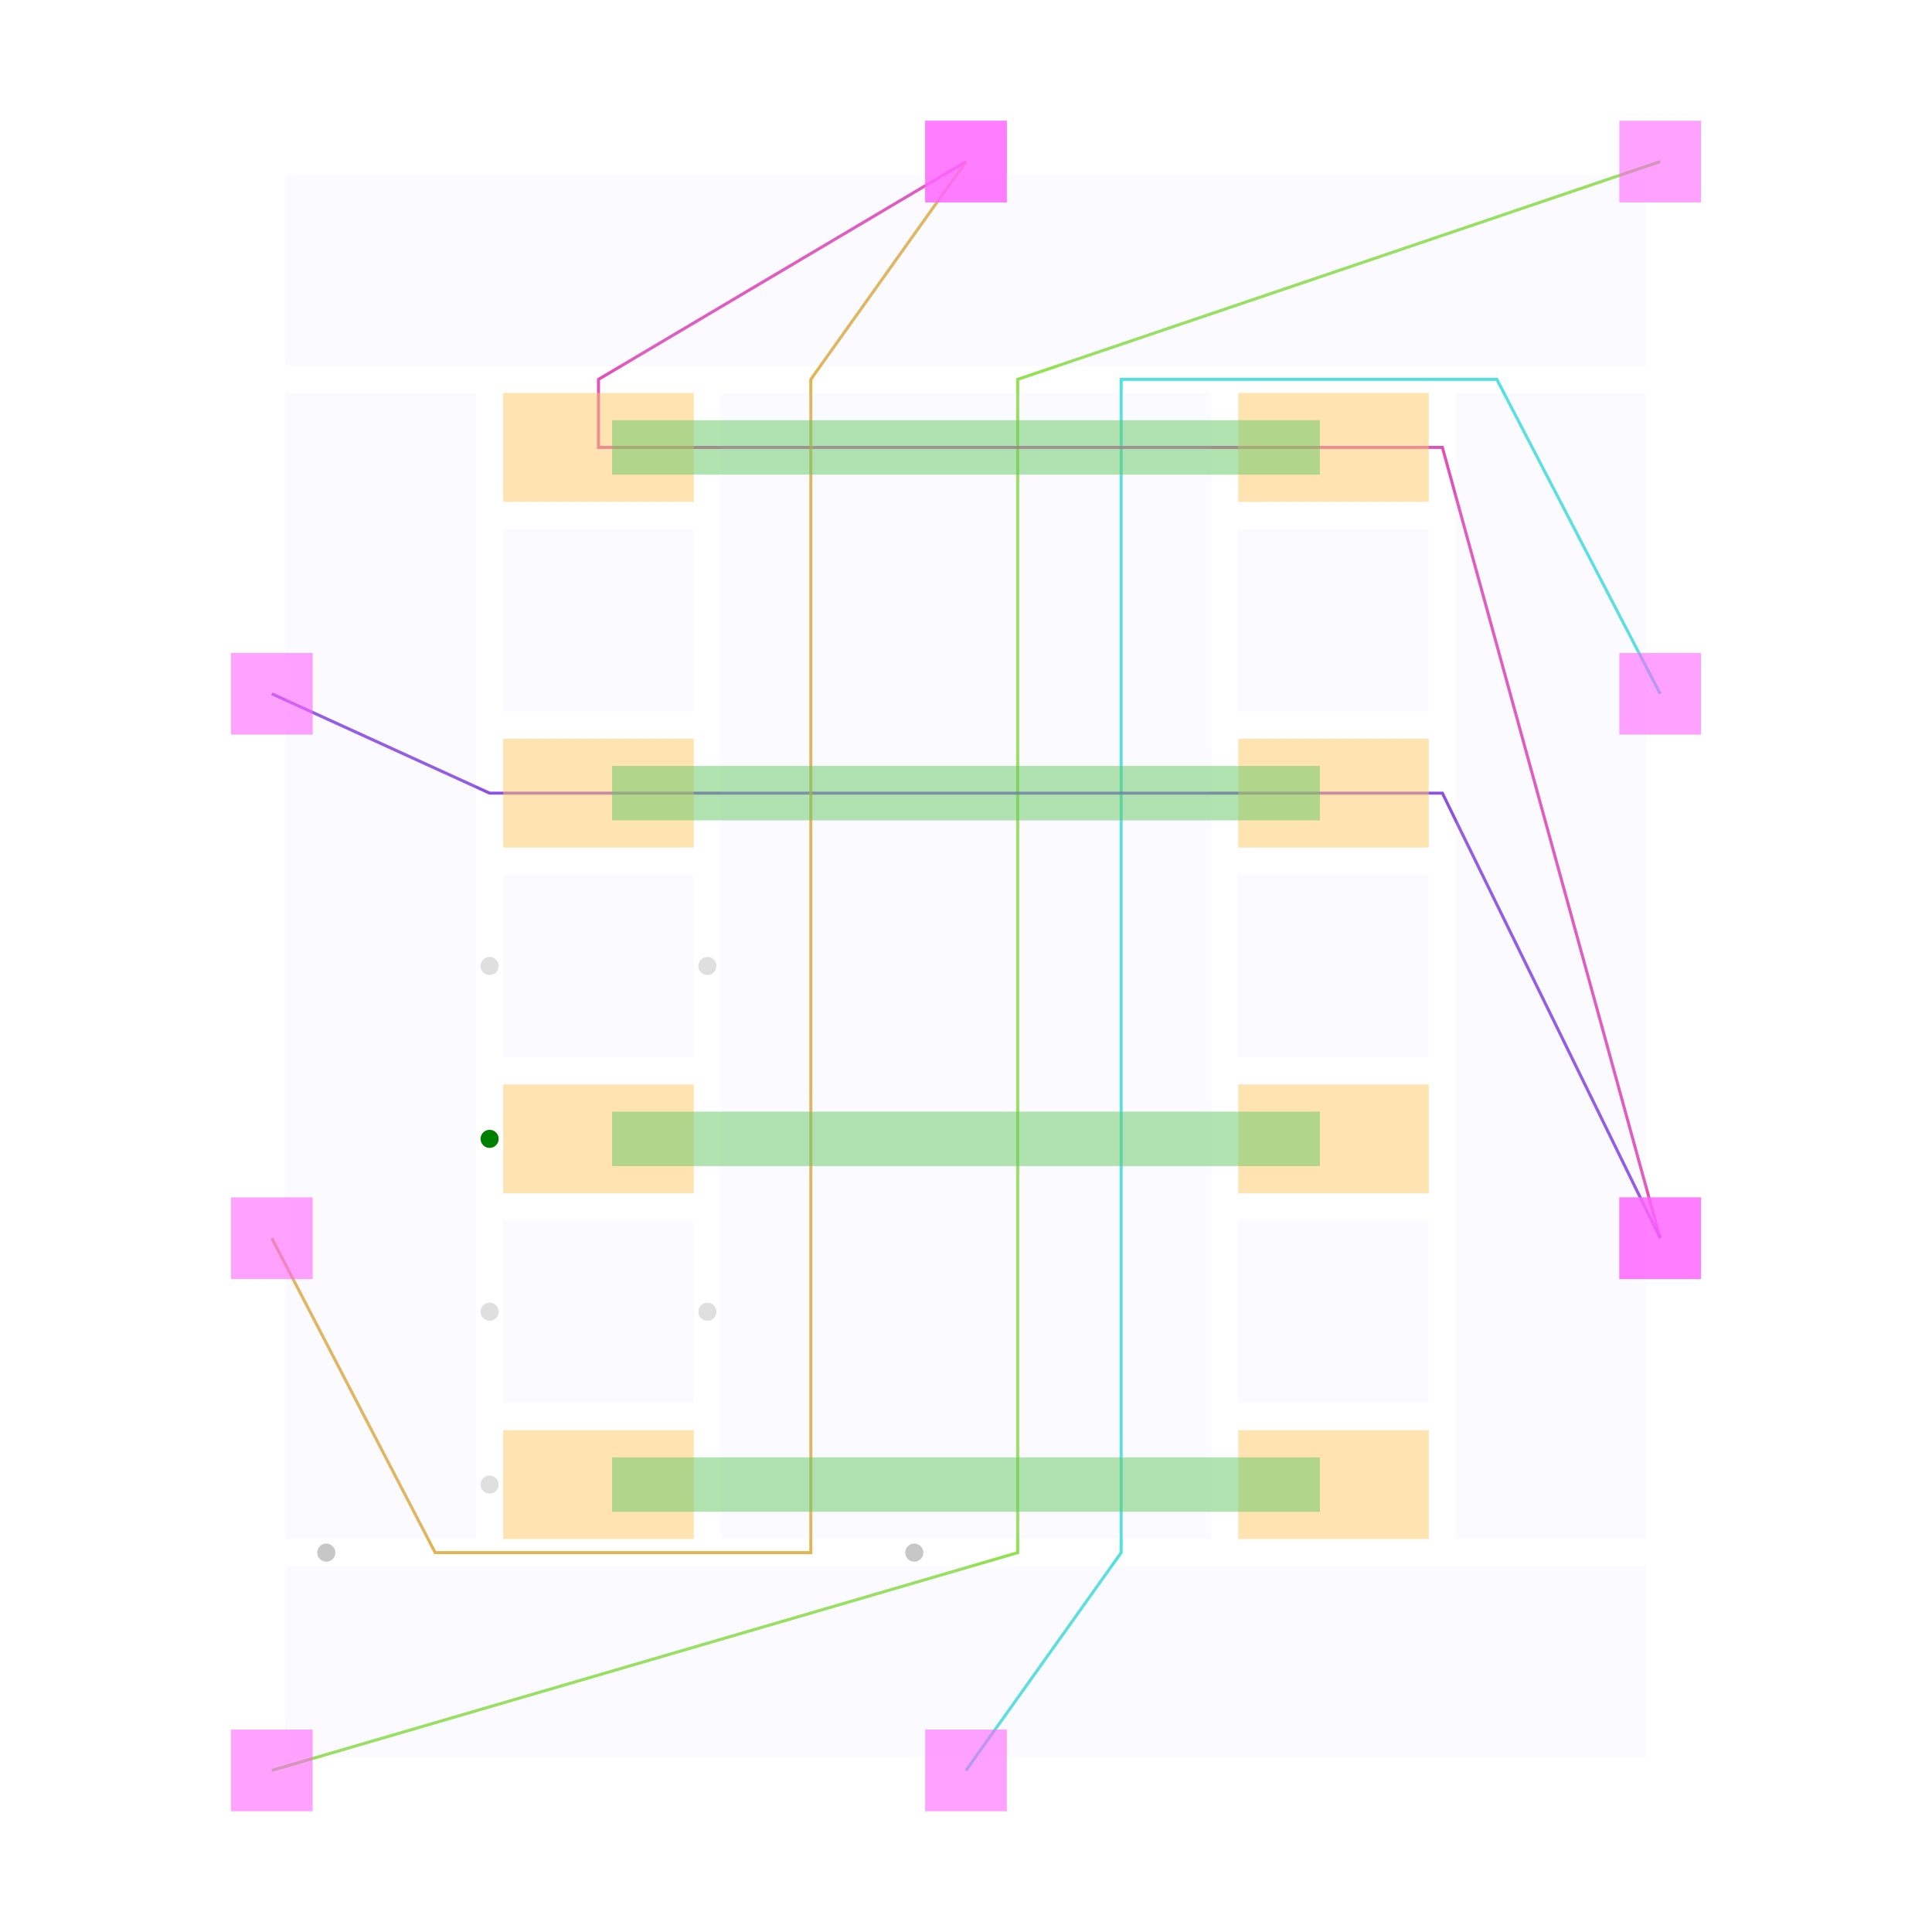
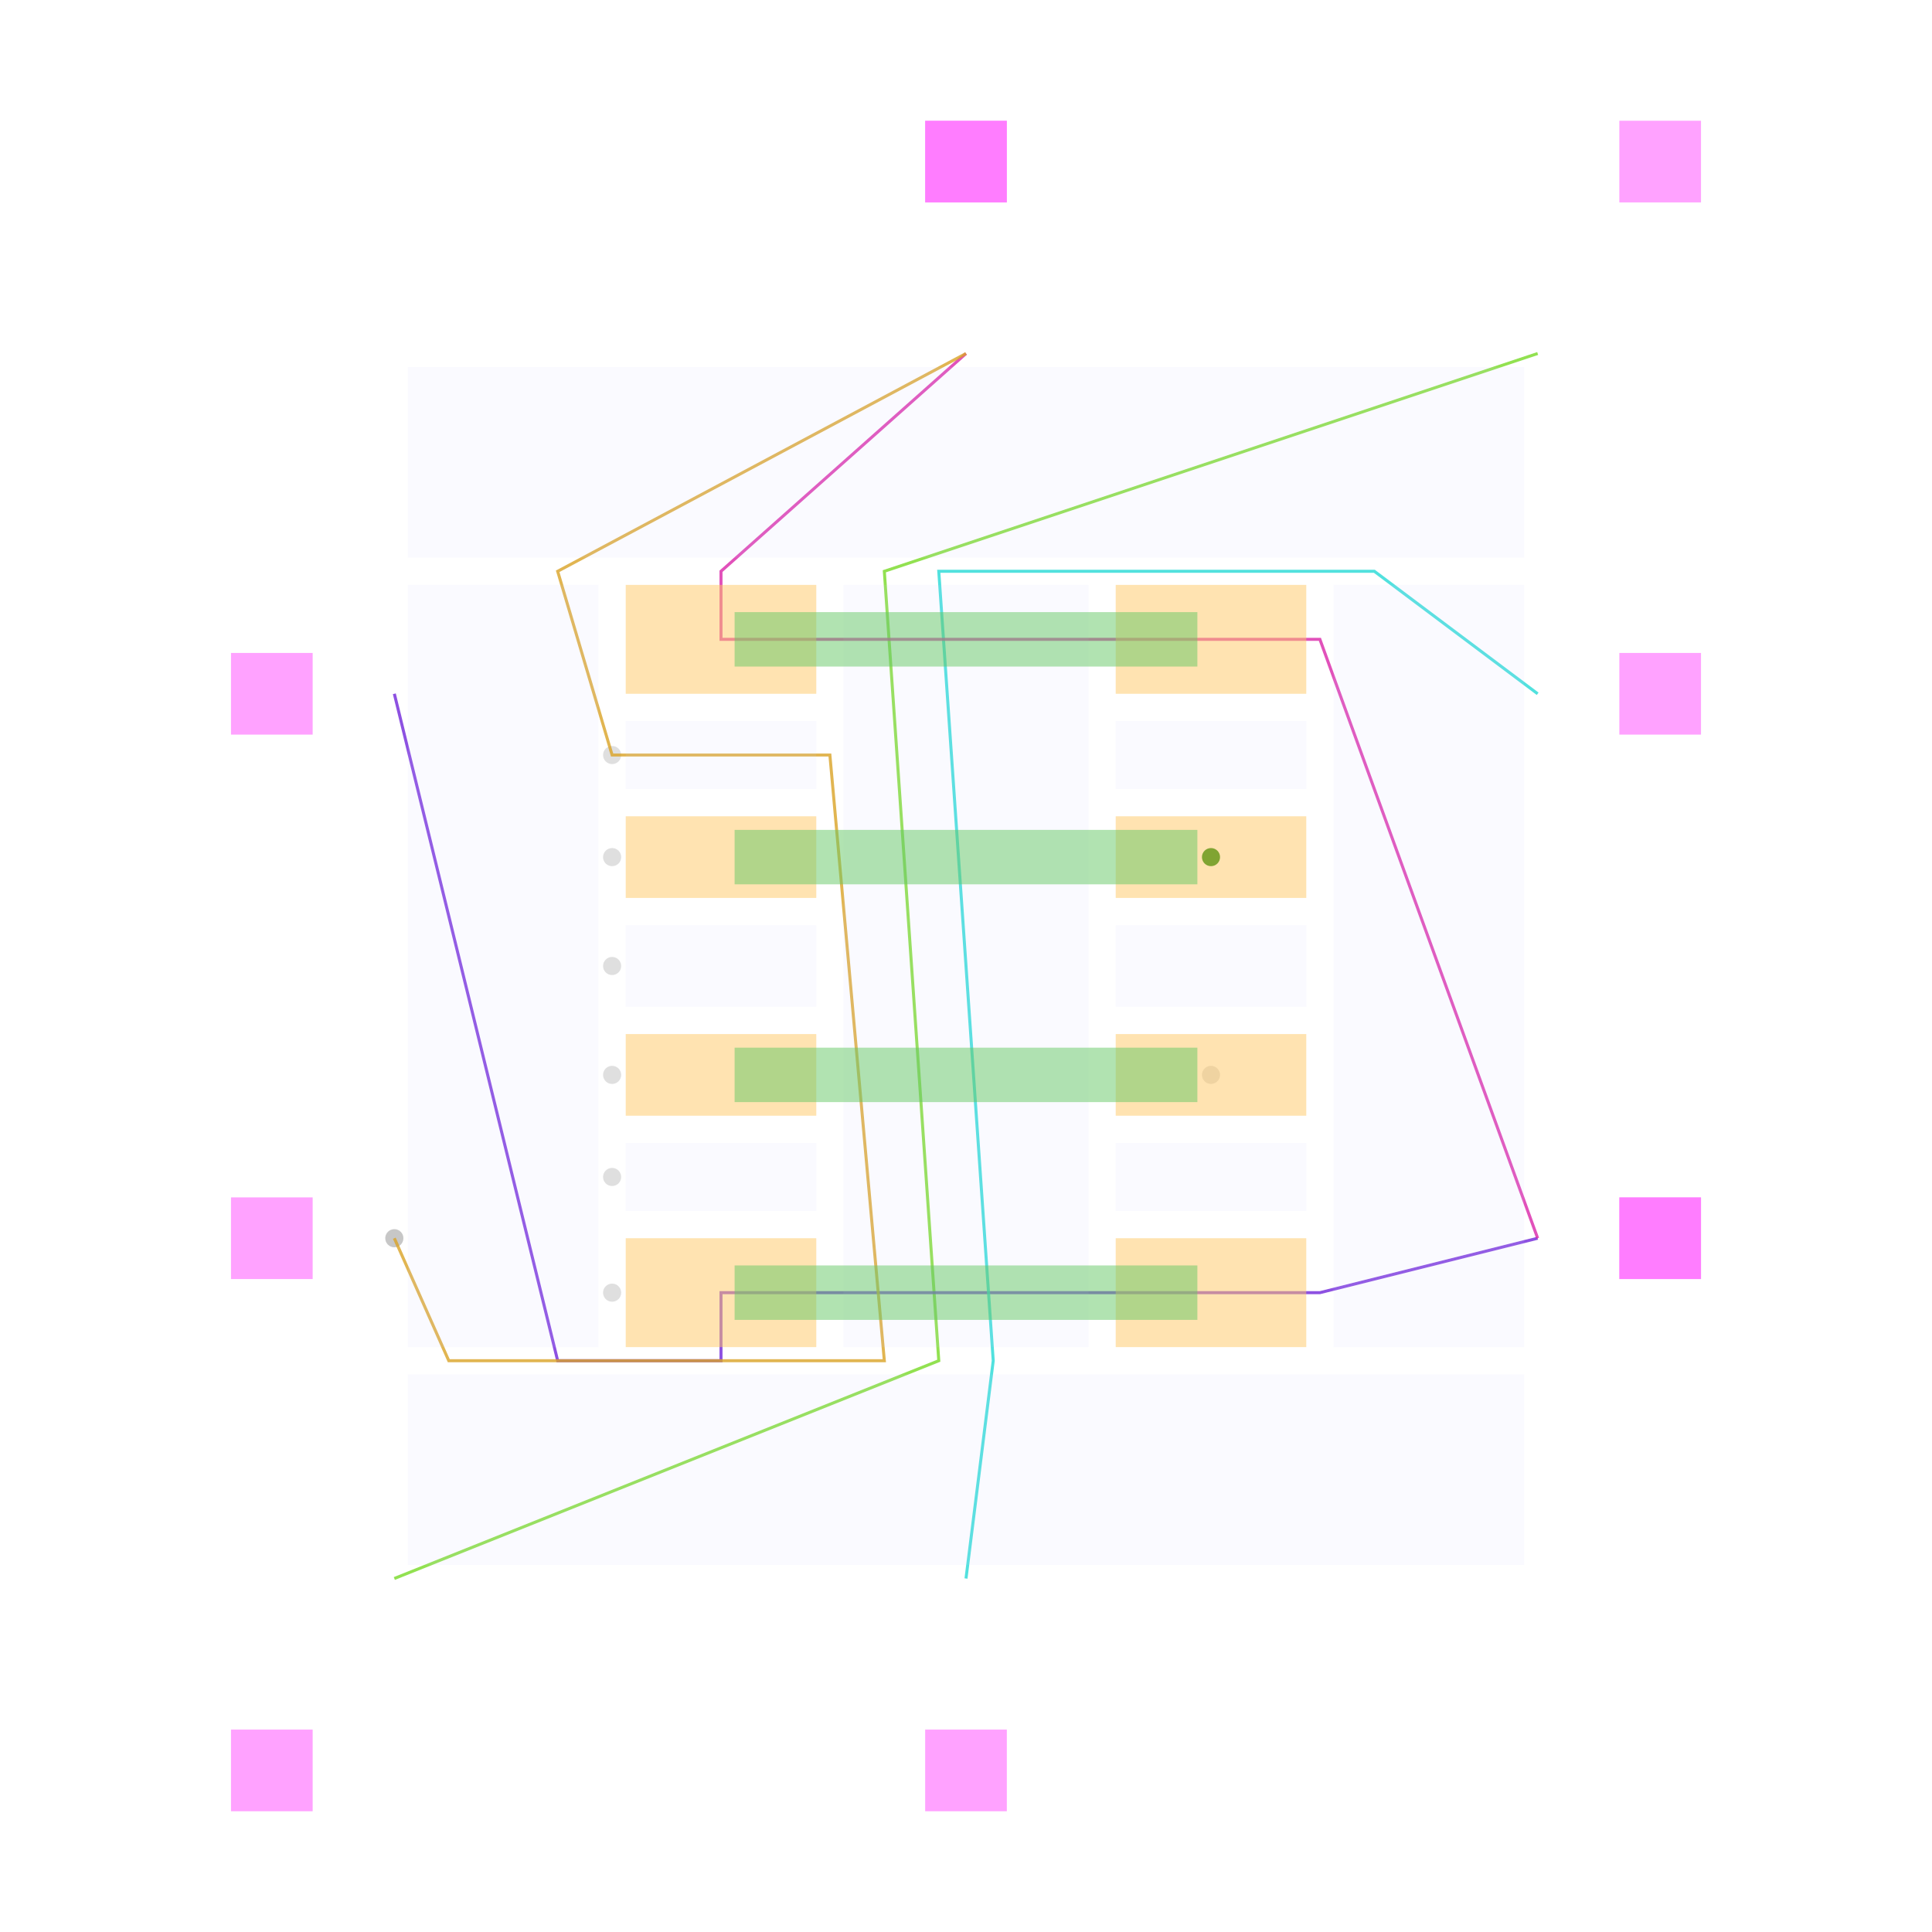
<svg xmlns="http://www.w3.org/2000/svg" width="640" height="640" viewBox="0 0 640 640">
  <rect width="100%" height="100%" fill="white" />
  <g>
-     <circle data-type="point" data-label="cell_0_0:L-P3 g: 0.00 h: 1.00 f: 0.43" data-x="-1.75" data-y="-0.635" cx="162.19" cy="377.262" r="3" fill="green" />
+     <circle data-type="point" data-label="cell_0_0:TJ3-P6 g: 0.07 h: 3.00 f: 1.72" data-x="0.9" data-y="0.4" cx="401.159" cy="283.929" r="3" fill="green" />
  </g>
  <g>
-     <circle data-type="point" data-label="cell_0_0:L-P4 g: 0.00 h: 1.00 f: 0.43" data-x="-1.75" data-y="-1.9050000000000002" cx="162.19" cy="491.787" r="3" fill="rgba(128, 128, 128, 0.25)" />
+     <circle data-type="point" data-label="cell_0_0:TJ2-P7 g: 0.07 h: 3.00 f: 1.72" data-x="0.9" data-y="-0.4" cx="401.159" cy="356.071" r="3" fill="rgba(128, 128, 128, 0.25)" />
  </g>
  <g>
-     <circle data-type="point" data-label="cell_0_0:L-BP23 g: 0.00 h: 1.00 f: 0.43" data-x="-1.75" data-y="0" cx="162.19" cy="320" r="3" fill="rgba(128, 128, 128, 0.25)" />
+     <circle data-type="point" data-label="conn:B:end-port g: 4.21 h: 0.00 f: 4.21" data-x="-2.1" data-y="-1" cx="130.628" cy="410.177" r="3" fill="rgba(128, 128, 128, 0.25)" />
  </g>
  <g>
-     <circle data-type="point" data-label="cell_0_0:L-BP34 g: 0.00 h: 1.00 f: 0.43" data-x="-1.75" data-y="-1.27" cx="162.19" cy="434.525" r="3" fill="rgba(128, 128, 128, 0.25)" />
+     <circle data-type="point" data-label="conn:B:end-port g: 4.21 h: 0.00 f: 4.21" data-x="-2.1" data-y="-1" cx="130.628" cy="410.177" r="3" fill="rgba(128, 128, 128, 0.25)" />
  </g>
  <g>
-     <circle data-type="point" data-label="cell_0_0:B-L:0 g: 0.13 h: 1.00 f: 0.56" data-x="-2.3499999999999996" data-y="-2.1550000000000002" cx="108.084" cy="514.332" r="3" fill="rgba(128, 128, 128, 0.25)" />
+     <circle data-type="point" data-label="cell_0_0:L-P2 g: 4.18 h: 1.00 f: 4.73" data-x="-1.3" data-y="-0.4" cx="202.77" cy="356.071" r="3" fill="rgba(128, 128, 128, 0.25)" />
  </g>
  <g>
-     <circle data-type="point" data-label="cell_0_0:B-L:0 g: 0.13 h: 1.00 f: 0.56" data-x="-2.3499999999999996" data-y="-2.1550000000000002" cx="108.084" cy="514.332" r="3" fill="rgba(128, 128, 128, 0.25)" />
+     <circle data-type="point" data-label="cell_0_0:L-P1 g: 4.18 h: 1.00 f: 4.73" data-x="-1.3" data-y="-1.2" cx="202.77" cy="428.213" r="3" fill="rgba(128, 128, 128, 0.25)" />
  </g>
  <g>
-     <circle data-type="point" data-label="cell_0_0:B-UJ2 g: 0.00 h: 2.00 f: 0.86" data-x="-0.19000000000000006" data-y="-2.1550000000000002" cx="302.866" cy="514.332" r="3" fill="rgba(128, 128, 128, 0.25)" />
+     <circle data-type="point" data-label="cell_0_0:L-P3 g: 4.18 h: 1.00 f: 4.73" data-x="-1.3" data-y="0.4" cx="202.77" cy="283.929" r="3" fill="rgba(128, 128, 128, 0.25)" />
  </g>
  <g>
-     <circle data-type="point" data-label="cell_0_0:UJ-LBP34 g: 0.00 h: 2.00 f: 0.86" data-x="-0.9500000000000001" data-y="-1.27" cx="234.332" cy="434.525" r="3" fill="rgba(128, 128, 128, 0.25)" />
+     <circle data-type="point" data-label="cell_0_0:L-BP12 g: 4.18 h: 1.00 f: 4.73" data-x="-1.3" data-y="-0.775" cx="202.77" cy="389.887" r="3" fill="rgba(128, 128, 128, 0.25)" />
  </g>
  <g>
-     <circle data-type="point" data-label="cell_0_0:B-UJ2 g: 0.00 h: 2.00 f: 0.86" data-x="-0.19000000000000006" data-y="-2.1550000000000002" cx="302.866" cy="514.332" r="3" fill="rgba(128, 128, 128, 0.25)" />
+     <circle data-type="point" data-label="cell_0_0:L-BP23 g: 4.18 h: 1.00 f: 4.73" data-x="-1.3" data-y="0" cx="202.77" cy="320" r="3" fill="rgba(128, 128, 128, 0.25)" />
  </g>
  <g>
-     <circle data-type="point" data-label="cell_0_0:UJ-LBP23 g: 0.00 h: 2.00 f: 0.86" data-x="-0.9500000000000001" data-y="0" cx="234.332" cy="320" r="3" fill="rgba(128, 128, 128, 0.25)" />
+     <circle data-type="point" data-label="cell_0_0:L-BP34 g: 4.18 h: 1.00 f: 4.73" data-x="-1.3" data-y="0.775" cx="202.77" cy="250.113" r="3" fill="rgba(128, 128, 128, 0.25)" />
  </g>
  <g>
-     <polyline data-points="-2.55,-2.955 0.19000000000000006,-2.1550000000000002 0.19000000000000006,2.1550000000000002 2.55,2.955" data-type="line" data-label="" points="90.048,586.473 337.134,514.332 337.134,125.668 549.952,53.527" fill="none" stroke="hsla(93, 70%, 50%, 0.8)" stroke-width="1px" />
+     <polyline data-points="-2.1,-2.25 -0.09999999999999998,-1.45 -0.3,1.45 2.1,2.25" data-type="line" data-label="" points="130.628,522.899 310.982,450.757 292.947,189.243 509.372,117.101" fill="none" stroke="hsla(93, 70%, 50%, 0.8)" stroke-width="1px" />
  </g>
  <g>
-     <polyline data-points="0,-2.955 0.57,-2.1550000000000002 0.57,2.1550000000000002 1.95,2.1550000000000002 2.55,1" data-type="line" data-label="" points="320,586.473 371.401,514.332 371.401,125.668 495.845,125.668 549.952,229.823" fill="none" stroke="hsla(179, 70%, 50%, 0.8)" stroke-width="1px" />
+     <polyline data-points="-2.1,1 -1.5,-1.45 -0.9,-1.45 -0.9,-1.2 0.9,-1.2 1.3,-1.2 2.1,-1" data-type="line" data-label="" points="130.628,229.823 184.734,450.757 238.841,450.757 238.841,428.213 401.159,428.213 437.23,428.213 509.372,410.177" fill="none" stroke="hsla(265, 70%, 50%, 0.8)" stroke-width="1px" />
  </g>
  <g>
-     <polyline data-points="2.55,-1 1.75,1.9050000000000002 1.35,1.905 -1.35,1.905 -1.35,2.1550000000000002 0,2.955" data-type="line" data-label="" points="549.952,410.177 477.81,148.213 441.739,148.213 198.261,148.213 198.261,125.668 320,53.527" fill="none" stroke="hsla(316, 70%, 50%, 0.8)" stroke-width="1px" />
+     <polyline data-points="0,-2.25 0.10000000000000009,-1.45 -0.09999999999999998,1.45 1.5,1.45 2.1,1" data-type="line" data-label="" points="320,522.899 329.018,450.757 310.982,189.243 455.266,189.243 509.372,229.823" fill="none" stroke="hsla(179, 70%, 50%, 0.8)" stroke-width="1px" />
  </g>
  <g>
-     <polyline data-points="-2.55,1 -1.75,0.635 -1.35,0.635 1.35,0.635 1.75,0.635 2.55,-1" data-type="line" data-label="" points="90.048,229.823 162.19,262.738 198.261,262.738 441.739,262.738 477.81,262.738 549.952,410.177" fill="none" stroke="hsla(265, 70%, 50%, 0.8)" stroke-width="1px" />
+     <polyline data-points="2.1,-1 1.3,1.2 0.9,1.2 -0.9,1.2 -0.9,1.45 0,2.25" data-type="line" data-label="" points="509.372,410.177 437.23,211.787 401.159,211.787 238.841,211.787 238.841,189.243 320,117.101" fill="none" stroke="hsla(316, 70%, 50%, 0.8)" stroke-width="1px" />
  </g>
  <g>
-     <polyline data-points="0,2.955 -0.5700000000000001,2.1550000000000002 -0.5700000000000001,-2.1550000000000002 -1.95,-2.1550000000000002 -2.55,-1" data-type="line" data-label="" points="320,53.527 268.599,125.668 268.599,514.332 144.155,514.332 90.048,410.177" fill="none" stroke="hsla(42, 70%, 50%, 0.8)" stroke-width="1px" />
+     <polyline data-points="0,2.25 -1.5,1.45 -1.3,0.775 -0.5,0.775 -0.3,-1.45 -1.9000000000000001,-1.45 -2.1,-1" data-type="line" data-label="" points="320,117.101 184.734,189.243 202.77,250.113 274.911,250.113 292.947,450.757 148.663,450.757 130.628,410.177" fill="none" stroke="hsla(42, 70%, 50%, 0.8)" stroke-width="1px" />
  </g>
  <g>
-     <rect data-type="rect" data-label="" data-x="-1.35" data-y="1.9050000000000002" x="166.699" y="130.177" width="63.124" height="36.071" fill="rgba(255, 200, 100, 0.5)" stroke="black" stroke-width="0.011" />
+     <rect data-type="rect" data-label="" data-x="-0.9" data-y="-1.2" x="207.279" y="410.177" width="63.124" height="36.071" fill="rgba(255, 200, 100, 0.5)" stroke="black" stroke-width="0.011" />
  </g>
  <g>
-     <rect data-type="rect" data-label="" data-x="-1.35" data-y="0.635" x="166.699" y="244.702" width="63.124" height="36.071" fill="rgba(255, 200, 100, 0.5)" stroke="black" stroke-width="0.011" />
+     <rect data-type="rect" data-label="" data-x="-0.9" data-y="-0.4" x="207.279" y="342.544" width="63.124" height="27.053" fill="rgba(255, 200, 100, 0.5)" stroke="black" stroke-width="0.011" />
  </g>
  <g>
-     <rect data-type="rect" data-label="" data-x="-1.35" data-y="-0.635" x="166.699" y="359.227" width="63.124" height="36.071" fill="rgba(255, 200, 100, 0.5)" stroke="black" stroke-width="0.011" />
+     <rect data-type="rect" data-label="" data-x="-0.9" data-y="0.4" x="207.279" y="270.403" width="63.124" height="27.053" fill="rgba(255, 200, 100, 0.5)" stroke="black" stroke-width="0.011" />
  </g>
  <g>
-     <rect data-type="rect" data-label="" data-x="-1.35" data-y="-1.9050000000000002" x="166.699" y="473.752" width="63.124" height="36.071" fill="rgba(255, 200, 100, 0.5)" stroke="black" stroke-width="0.011" />
+     <rect data-type="rect" data-label="" data-x="-0.9" data-y="1.2" x="207.279" y="193.752" width="63.124" height="36.071" fill="rgba(255, 200, 100, 0.5)" stroke="black" stroke-width="0.011" />
  </g>
  <g>
-     <rect data-type="rect" data-label="" data-x="1.35" data-y="-1.9050000000000002" x="410.177" y="473.752" width="63.124" height="36.071" fill="rgba(255, 200, 100, 0.5)" stroke="black" stroke-width="0.011" />
+     <rect data-type="rect" data-label="" data-x="0.9" data-y="1.2" x="369.597" y="193.752" width="63.124" height="36.071" fill="rgba(255, 200, 100, 0.5)" stroke="black" stroke-width="0.011" />
  </g>
  <g>
-     <rect data-type="rect" data-label="" data-x="1.35" data-y="-0.635" x="410.177" y="359.227" width="63.124" height="36.071" fill="rgba(255, 200, 100, 0.5)" stroke="black" stroke-width="0.011" />
+     <rect data-type="rect" data-label="" data-x="0.9" data-y="0.4" x="369.597" y="270.403" width="63.124" height="27.053" fill="rgba(255, 200, 100, 0.5)" stroke="black" stroke-width="0.011" />
  </g>
  <g>
-     <rect data-type="rect" data-label="" data-x="1.35" data-y="0.635" x="410.177" y="244.702" width="63.124" height="36.071" fill="rgba(255, 200, 100, 0.5)" stroke="black" stroke-width="0.011" />
+     <rect data-type="rect" data-label="" data-x="0.9" data-y="-0.4" x="369.597" y="342.544" width="63.124" height="27.053" fill="rgba(255, 200, 100, 0.5)" stroke="black" stroke-width="0.011" />
  </g>
  <g>
-     <rect data-type="rect" data-label="" data-x="1.35" data-y="1.9050000000000002" x="410.177" y="130.177" width="63.124" height="36.071" fill="rgba(255, 200, 100, 0.5)" stroke="black" stroke-width="0.011" />
+     <rect data-type="rect" data-label="" data-x="0.9" data-y="-1.2" x="369.597" y="410.177" width="63.124" height="36.071" fill="rgba(255, 200, 100, 0.5)" stroke="black" stroke-width="0.011" />
  </g>
  <g>
-     <rect data-type="rect" data-label="" data-x="0" data-y="0" x="238.841" y="130.177" width="162.319" height="379.646" fill="rgba(200, 200, 255, 0.1)" stroke="black" stroke-width="0.011" />
+     <rect data-type="rect" data-label="" data-x="0" data-y="0" x="279.42" y="193.752" width="81.159" height="252.496" fill="rgba(200, 200, 255, 0.1)" stroke="black" stroke-width="0.011" />
  </g>
  <g>
-     <rect data-type="rect" data-label="" data-x="0" data-y="1.9050000000000002" x="202.77" y="139.195" width="234.461" height="18.035" fill="rgba(100, 200, 100, 0.5)" stroke="black" stroke-width="0.011" />
+     <rect data-type="rect" data-label="" data-x="0" data-y="-1.2" x="243.349" y="419.195" width="153.301" height="18.035" fill="rgba(100, 200, 100, 0.5)" stroke="black" stroke-width="0.011" />
  </g>
  <g>
-     <rect data-type="rect" data-label="" data-x="0" data-y="0.635" x="202.77" y="253.72" width="234.461" height="18.035" fill="rgba(100, 200, 100, 0.5)" stroke="black" stroke-width="0.011" />
+     <rect data-type="rect" data-label="" data-x="0" data-y="-0.4" x="243.349" y="347.053" width="153.301" height="18.035" fill="rgba(100, 200, 100, 0.5)" stroke="black" stroke-width="0.011" />
  </g>
  <g>
-     <rect data-type="rect" data-label="" data-x="0" data-y="-0.635" x="202.77" y="368.245" width="234.461" height="18.035" fill="rgba(100, 200, 100, 0.5)" stroke="black" stroke-width="0.011" />
+     <rect data-type="rect" data-label="" data-x="0" data-y="0.4" x="243.349" y="274.911" width="153.301" height="18.035" fill="rgba(100, 200, 100, 0.5)" stroke="black" stroke-width="0.011" />
  </g>
  <g>
-     <rect data-type="rect" data-label="" data-x="0" data-y="-1.9050000000000002" x="202.77" y="482.77" width="234.461" height="18.035" fill="rgba(100, 200, 100, 0.5)" stroke="black" stroke-width="0.011" />
+     <rect data-type="rect" data-label="" data-x="0" data-y="1.2" x="243.349" y="202.77" width="153.301" height="18.035" fill="rgba(100, 200, 100, 0.5)" stroke="black" stroke-width="0.011" />
  </g>
  <g>
-     <rect data-type="rect" data-label="" data-x="-1.35" data-y="1.27" x="166.699" y="175.266" width="63.124" height="60.419" fill="rgba(200, 200, 255, 0.1)" stroke="black" stroke-width="0.011" />
+     <rect data-type="rect" data-label="" data-x="-0.9" data-y="-0.775" x="207.279" y="378.615" width="63.124" height="22.544" fill="rgba(200, 200, 255, 0.1)" stroke="black" stroke-width="0.011" />
  </g>
  <g>
-     <rect data-type="rect" data-label="" data-x="-1.35" data-y="0" x="166.699" y="289.791" width="63.124" height="60.419" fill="rgba(200, 200, 255, 0.1)" stroke="black" stroke-width="0.011" />
+     <rect data-type="rect" data-label="" data-x="-0.9" data-y="0" x="207.279" y="306.473" width="63.124" height="27.053" fill="rgba(200, 200, 255, 0.1)" stroke="black" stroke-width="0.011" />
  </g>
  <g>
-     <rect data-type="rect" data-label="" data-x="-1.35" data-y="-1.27" x="166.699" y="404.316" width="63.124" height="60.419" fill="rgba(200, 200, 255, 0.1)" stroke="black" stroke-width="0.011" />
+     <rect data-type="rect" data-label="" data-x="-0.9" data-y="0.775" x="207.279" y="238.841" width="63.124" height="22.544" fill="rgba(200, 200, 255, 0.1)" stroke="black" stroke-width="0.011" />
  </g>
  <g>
-     <rect data-type="rect" data-label="" data-x="1.35" data-y="1.27" x="410.177" y="175.266" width="63.124" height="60.419" fill="rgba(200, 200, 255, 0.1)" stroke="black" stroke-width="0.011" />
+     <rect data-type="rect" data-label="" data-x="0.9" data-y="-0.775" x="369.597" y="378.615" width="63.124" height="22.544" fill="rgba(200, 200, 255, 0.1)" stroke="black" stroke-width="0.011" />
  </g>
  <g>
-     <rect data-type="rect" data-label="" data-x="1.35" data-y="0" x="410.177" y="289.791" width="63.124" height="60.419" fill="rgba(200, 200, 255, 0.1)" stroke="black" stroke-width="0.011" />
+     <rect data-type="rect" data-label="" data-x="0.9" data-y="0" x="369.597" y="306.473" width="63.124" height="27.053" fill="rgba(200, 200, 255, 0.1)" stroke="black" stroke-width="0.011" />
  </g>
  <g>
-     <rect data-type="rect" data-label="" data-x="1.35" data-y="-1.27" x="410.177" y="404.316" width="63.124" height="60.419" fill="rgba(200, 200, 255, 0.1)" stroke="black" stroke-width="0.011" />
+     <rect data-type="rect" data-label="" data-x="0.9" data-y="0.775" x="369.597" y="238.841" width="63.124" height="22.544" fill="rgba(200, 200, 255, 0.1)" stroke="black" stroke-width="0.011" />
  </g>
  <g>
-     <rect data-type="rect" data-label="" data-x="0" data-y="2.555" x="94.557" y="58.035" width="450.886" height="63.124" fill="rgba(200, 200, 255, 0.1)" stroke="black" stroke-width="0.011" />
+     <rect data-type="rect" data-label="" data-x="0" data-y="1.85" x="135.137" y="121.61" width="369.726" height="63.124" fill="rgba(200, 200, 255, 0.1)" stroke="black" stroke-width="0.011" />
  </g>
  <g>
-     <rect data-type="rect" data-label="" data-x="0" data-y="-2.555" x="94.557" y="518.841" width="450.886" height="63.124" fill="rgba(200, 200, 255, 0.1)" stroke="black" stroke-width="0.011" />
+     <rect data-type="rect" data-label="" data-x="0" data-y="-1.85" x="135.137" y="455.266" width="369.726" height="63.124" fill="rgba(200, 200, 255, 0.1)" stroke="black" stroke-width="0.011" />
  </g>
  <g>
-     <rect data-type="rect" data-label="" data-x="-2.15" data-y="0" x="94.557" y="130.177" width="63.124" height="379.646" fill="rgba(200, 200, 255, 0.1)" stroke="black" stroke-width="0.011" />
+     <rect data-type="rect" data-label="" data-x="-1.7000000000000002" data-y="0" x="135.137" y="193.752" width="63.124" height="252.496" fill="rgba(200, 200, 255, 0.1)" stroke="black" stroke-width="0.011" />
  </g>
  <g>
-     <rect data-type="rect" data-label="" data-x="2.15" data-y="0" x="482.319" y="130.177" width="63.124" height="379.646" fill="rgba(200, 200, 255, 0.1)" stroke="black" stroke-width="0.011" />
+     <rect data-type="rect" data-label="" data-x="1.7000000000000002" data-y="0" x="441.739" y="193.752" width="63.124" height="252.496" fill="rgba(200, 200, 255, 0.1)" stroke="black" stroke-width="0.011" />
  </g>
  <g>
    <rect data-type="rect" data-label="" data-x="-2.55" data-y="1" x="76.522" y="216.296" width="27.053" height="27.053" fill="rgba(255, 100, 255, 0.6)" stroke="black" stroke-width="0.011" />
  </g>
  <g>
    <rect data-type="rect" data-label="" data-x="2.55" data-y="-1" x="536.425" y="396.651" width="27.053" height="27.053" fill="rgba(255, 100, 255, 0.6)" stroke="black" stroke-width="0.011" />
  </g>
  <g>
    <rect data-type="rect" data-label="" data-x="0" data-y="2.955" x="306.473" y="40" width="27.053" height="27.053" fill="rgba(255, 100, 255, 0.6)" stroke="black" stroke-width="0.011" />
  </g>
  <g>
    <rect data-type="rect" data-label="" data-x="-2.55" data-y="-1" x="76.522" y="396.651" width="27.053" height="27.053" fill="rgba(255, 100, 255, 0.6)" stroke="black" stroke-width="0.011" />
  </g>
  <g>
    <rect data-type="rect" data-label="" data-x="0" data-y="-2.955" x="306.473" y="572.947" width="27.053" height="27.053" fill="rgba(255, 100, 255, 0.6)" stroke="black" stroke-width="0.011" />
  </g>
  <g>
    <rect data-type="rect" data-label="" data-x="2.55" data-y="1" x="536.425" y="216.296" width="27.053" height="27.053" fill="rgba(255, 100, 255, 0.6)" stroke="black" stroke-width="0.011" />
  </g>
  <g>
    <rect data-type="rect" data-label="" data-x="2.55" data-y="-1" x="536.425" y="396.651" width="27.053" height="27.053" fill="rgba(255, 100, 255, 0.6)" stroke="black" stroke-width="0.011" />
  </g>
  <g>
    <rect data-type="rect" data-label="" data-x="0" data-y="2.955" x="306.473" y="40" width="27.053" height="27.053" fill="rgba(255, 100, 255, 0.6)" stroke="black" stroke-width="0.011" />
  </g>
  <g>
    <rect data-type="rect" data-label="" data-x="-2.55" data-y="-2.955" x="76.522" y="572.947" width="27.053" height="27.053" fill="rgba(255, 100, 255, 0.6)" stroke="black" stroke-width="0.011" />
  </g>
  <g>
    <rect data-type="rect" data-label="" data-x="2.55" data-y="2.955" x="536.425" y="40" width="27.053" height="27.053" fill="rgba(255, 100, 255, 0.6)" stroke="black" stroke-width="0.011" />
  </g>
  <g id="crosshair" style="display: none">
    <line id="crosshair-h" y1="0" y2="640" stroke="#666" stroke-width="0.5" />
    <line id="crosshair-v" x1="0" x2="640" stroke="#666" stroke-width="0.5" />
    <text id="coordinates" font-family="monospace" font-size="12" fill="#666" />
  </g>
</svg>
